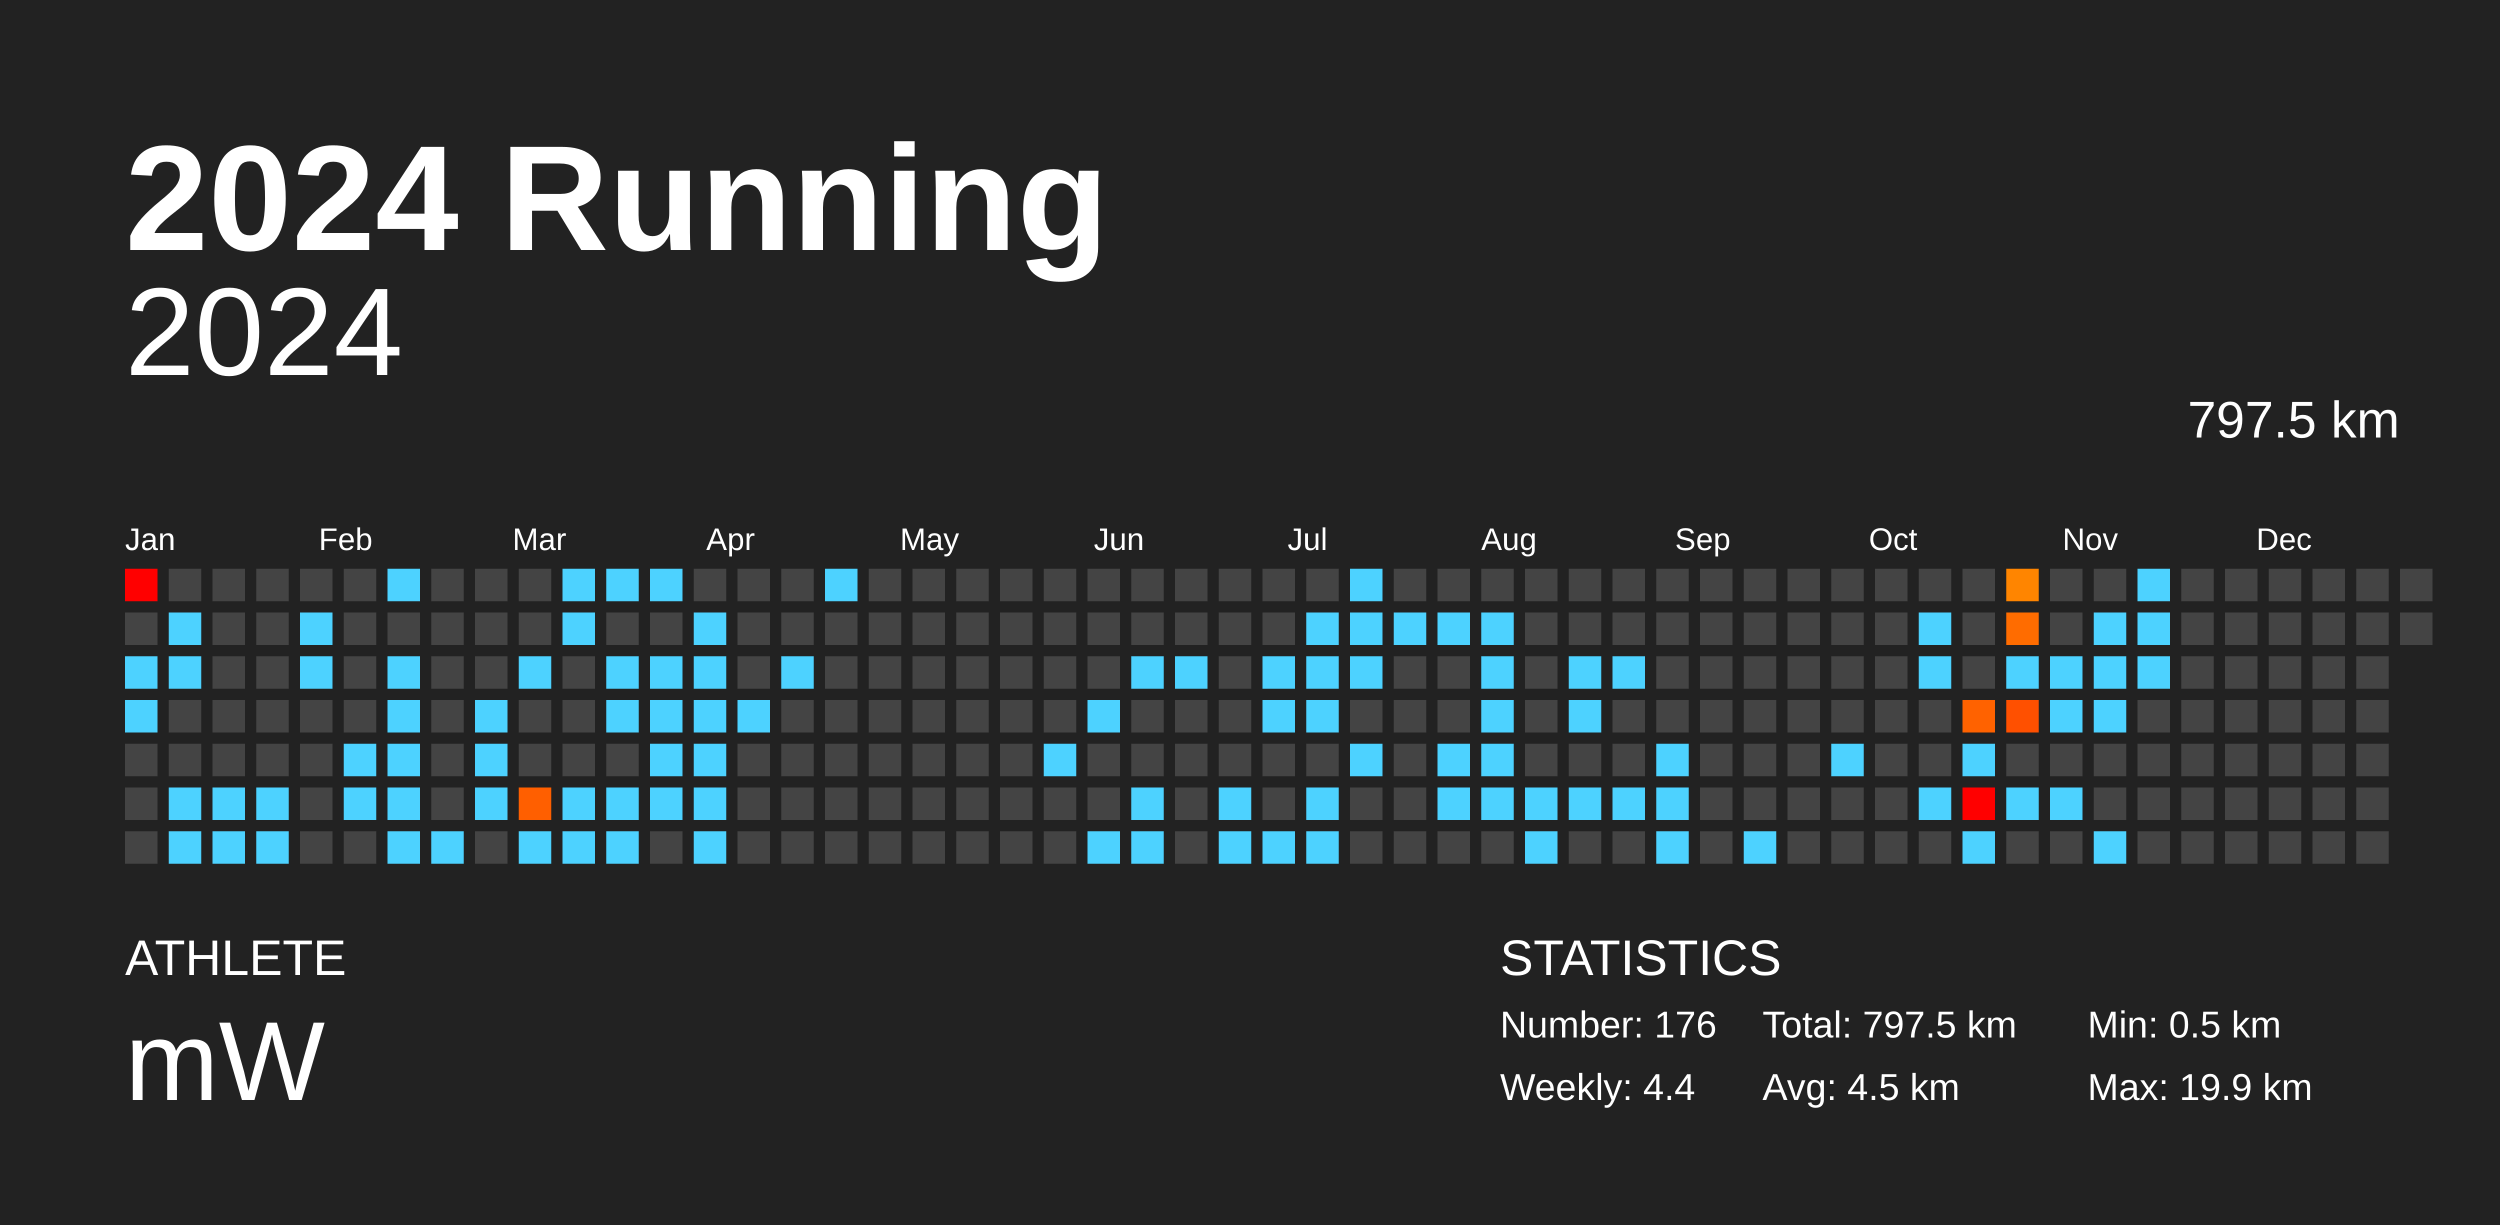
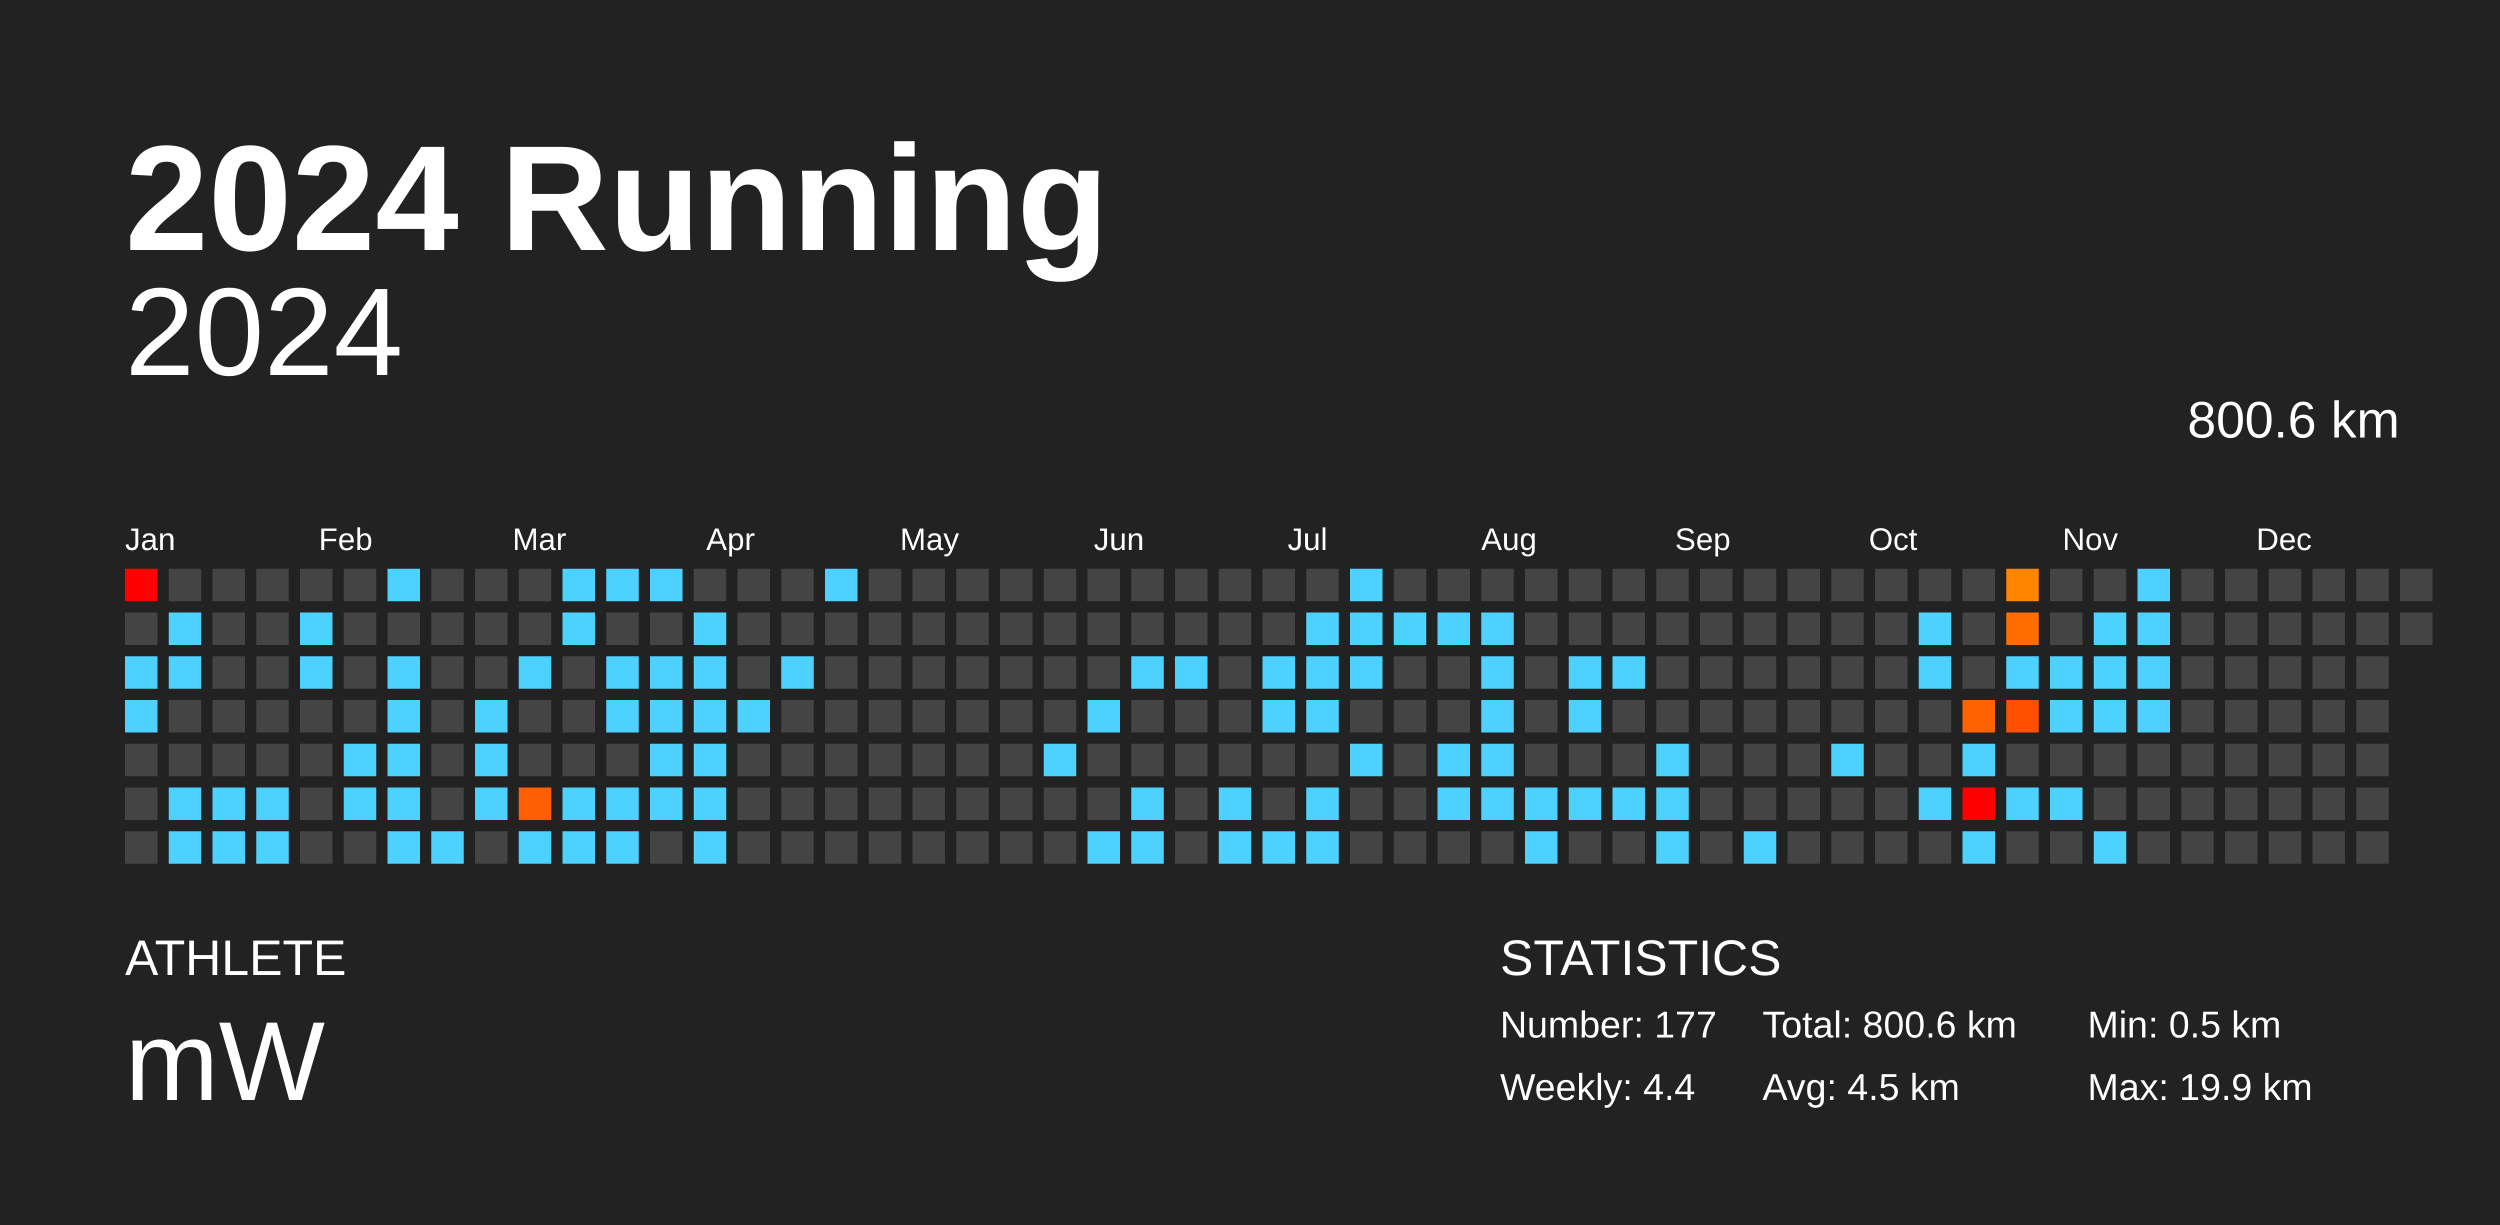
<svg xmlns="http://www.w3.org/2000/svg" baseProfile="full" height="98mm" version="1.1" viewBox="0,0,200,98" width="200mm">
  <defs />
  <rect fill="#222222" height="98" width="200" x="0" y="0" />
  <text fill="#FFFFFF" style="font-size:12px; font-family:Arial; font-weight:bold;" x="10" y="20">2024 Running</text>
  <text fill="#FFFFFF" style="font-size:4px; font-family:Arial" x="10" y="78">ATHLETE</text>
  <text fill="#FFFFFF" style="font-size:9px; font-family:Arial" x="10" y="88">mW</text>
  <text fill="#FFFFFF" style="font-size:4px; font-family:Arial" x="120" y="78">STATISTICS</text>
-   <text fill="#FFFFFF" style="font-size:3px; font-family:Arial" x="120" y="83">Number: 176</text>
+   <text fill="#FFFFFF" style="font-size:3px; font-family:Arial" x="120" y="83">Number: 177</text>
  <text fill="#FFFFFF" style="font-size:3px; font-family:Arial" x="120" y="88">Weekly: 4.4</text>
-   <text fill="#FFFFFF" style="font-size:3px; font-family:Arial" x="141" y="83">Total: 797.5 km</text>
+   <text fill="#FFFFFF" style="font-size:3px; font-family:Arial" x="141" y="83">Total: 800.6 km</text>
  <text fill="#FFFFFF" style="font-size:3px; font-family:Arial" x="141" y="88">Avg: 4.5 km</text>
  <text fill="#FFFFFF" style="font-size:3px; font-family:Arial" x="167" y="83">Min: 0.5 km</text>
  <text fill="#FFFFFF" style="font-size:3px; font-family:Arial" x="167" y="88">Max: 19.9 km</text>
  <text alignment-baseline="hanging" fill="#FFFFFF" style="font-size:10.0px; font-family:Arial;" x="10" y="30">2024</text>
-   <text alignment-baseline="hanging" fill="#FFFFFF" style="font-size:4.125px; font-family:Arial;" x="175" y="35">797.5 km</text>
+   <text alignment-baseline="hanging" fill="#FFFFFF" style="font-size:4.125px; font-family:Arial;" x="175" y="35">800.6 km</text>
  <text fill="#FFFFFF" style="font-size:2.5px; font-family:Arial" x="10.0" y="44">Jan</text>
  <text fill="#FFFFFF" style="font-size:2.5px; font-family:Arial" x="25.5" y="44">Feb</text>
  <text fill="#FFFFFF" style="font-size:2.5px; font-family:Arial" x="41.0" y="44">Mar</text>
  <text fill="#FFFFFF" style="font-size:2.5px; font-family:Arial" x="56.5" y="44">Apr</text>
  <text fill="#FFFFFF" style="font-size:2.5px; font-family:Arial" x="72.0" y="44">May</text>
  <text fill="#FFFFFF" style="font-size:2.5px; font-family:Arial" x="87.5" y="44">Jun</text>
  <text fill="#FFFFFF" style="font-size:2.5px; font-family:Arial" x="103.0" y="44">Jul</text>
  <text fill="#FFFFFF" style="font-size:2.5px; font-family:Arial" x="118.5" y="44">Aug</text>
  <text fill="#FFFFFF" style="font-size:2.5px; font-family:Arial" x="134.0" y="44">Sep</text>
  <text fill="#FFFFFF" style="font-size:2.5px; font-family:Arial" x="149.5" y="44">Oct</text>
  <text fill="#FFFFFF" style="font-size:2.5px; font-family:Arial" x="165.0" y="44">Nov</text>
  <text fill="#FFFFFF" style="font-size:2.5px; font-family:Arial" x="180.5" y="44">Dec</text>
  <rect fill="red" height="2.6" width="2.6" x="10.0" y="45.5" />
  <rect fill="#444444" height="2.6" width="2.6" x="10.0" y="49.0" />
  <rect fill="#4dd2ff" height="2.6" width="2.6" x="10.0" y="52.5" />
  <rect fill="#4dd2ff" height="2.6" width="2.6" x="10.0" y="56.0" />
  <rect fill="#444444" height="2.6" width="2.6" x="10.0" y="59.5" />
  <rect fill="#444444" height="2.6" width="2.6" x="10.0" y="63.0" />
  <rect fill="#444444" height="2.6" width="2.6" x="10.0" y="66.5" />
  <rect fill="#444444" height="2.6" width="2.6" x="13.5" y="45.5" />
  <rect fill="#4dd2ff" height="2.6" width="2.6" x="13.5" y="49.0" />
  <rect fill="#4dd2ff" height="2.6" width="2.6" x="13.5" y="52.5" />
  <rect fill="#444444" height="2.6" width="2.6" x="13.5" y="56.0" />
  <rect fill="#444444" height="2.6" width="2.6" x="13.5" y="59.5" />
  <rect fill="#4dd2ff" height="2.6" width="2.6" x="13.5" y="63.0" />
  <rect fill="#4dd2ff" height="2.6" width="2.6" x="13.5" y="66.5" />
  <rect fill="#444444" height="2.6" width="2.6" x="17.0" y="45.5" />
  <rect fill="#444444" height="2.6" width="2.6" x="17.0" y="49.0" />
  <rect fill="#444444" height="2.6" width="2.6" x="17.0" y="52.5" />
  <rect fill="#444444" height="2.6" width="2.6" x="17.0" y="56.0" />
  <rect fill="#444444" height="2.6" width="2.6" x="17.0" y="59.5" />
  <rect fill="#4dd2ff" height="2.6" width="2.6" x="17.0" y="63.0" />
  <rect fill="#4dd2ff" height="2.6" width="2.6" x="17.0" y="66.5" />
  <rect fill="#444444" height="2.6" width="2.6" x="20.5" y="45.5" />
  <rect fill="#444444" height="2.6" width="2.6" x="20.5" y="49.0" />
  <rect fill="#444444" height="2.6" width="2.6" x="20.5" y="52.5" />
  <rect fill="#444444" height="2.6" width="2.6" x="20.5" y="56.0" />
  <rect fill="#444444" height="2.6" width="2.6" x="20.5" y="59.5" />
  <rect fill="#4dd2ff" height="2.6" width="2.6" x="20.5" y="63.0" />
  <rect fill="#4dd2ff" height="2.6" width="2.6" x="20.5" y="66.5" />
  <rect fill="#444444" height="2.6" width="2.6" x="24.0" y="45.5" />
  <rect fill="#4dd2ff" height="2.6" width="2.6" x="24.0" y="49.0" />
  <rect fill="#4dd2ff" height="2.6" width="2.6" x="24.0" y="52.5" />
  <rect fill="#444444" height="2.6" width="2.6" x="24.0" y="56.0" />
  <rect fill="#444444" height="2.6" width="2.6" x="24.0" y="59.5" />
  <rect fill="#444444" height="2.6" width="2.6" x="24.0" y="63.0" />
  <rect fill="#444444" height="2.6" width="2.6" x="24.0" y="66.5" />
  <rect fill="#444444" height="2.6" width="2.6" x="27.5" y="45.5" />
  <rect fill="#444444" height="2.6" width="2.6" x="27.5" y="49.0" />
  <rect fill="#444444" height="2.6" width="2.6" x="27.5" y="52.5" />
  <rect fill="#444444" height="2.6" width="2.6" x="27.5" y="56.0" />
  <rect fill="#4dd2ff" height="2.6" width="2.6" x="27.5" y="59.5" />
  <rect fill="#4dd2ff" height="2.6" width="2.6" x="27.5" y="63.0" />
  <rect fill="#444444" height="2.6" width="2.6" x="27.5" y="66.5" />
  <rect fill="#4dd2ff" height="2.6" width="2.6" x="31.0" y="45.5" />
  <rect fill="#444444" height="2.6" width="2.6" x="31.0" y="49.0" />
  <rect fill="#4dd2ff" height="2.6" width="2.6" x="31.0" y="52.5" />
  <rect fill="#4dd2ff" height="2.6" width="2.6" x="31.0" y="56.0" />
  <rect fill="#4dd2ff" height="2.6" width="2.6" x="31.0" y="59.5" />
  <rect fill="#4dd2ff" height="2.6" width="2.6" x="31.0" y="63.0" />
  <rect fill="#4dd2ff" height="2.6" width="2.6" x="31.0" y="66.5" />
  <rect fill="#444444" height="2.6" width="2.6" x="34.5" y="45.5" />
  <rect fill="#444444" height="2.6" width="2.6" x="34.5" y="49.0" />
  <rect fill="#444444" height="2.6" width="2.6" x="34.5" y="52.5" />
  <rect fill="#444444" height="2.6" width="2.6" x="34.5" y="56.0" />
  <rect fill="#444444" height="2.6" width="2.6" x="34.5" y="59.5" />
  <rect fill="#444444" height="2.6" width="2.6" x="34.5" y="63.0" />
  <rect fill="#4dd2ff" height="2.6" width="2.6" x="34.5" y="66.5" />
  <rect fill="#444444" height="2.6" width="2.6" x="38.0" y="45.5" />
  <rect fill="#444444" height="2.6" width="2.6" x="38.0" y="49.0" />
  <rect fill="#444444" height="2.6" width="2.6" x="38.0" y="52.5" />
  <rect fill="#4dd2ff" height="2.6" width="2.6" x="38.0" y="56.0" />
  <rect fill="#4dd2ff" height="2.6" width="2.6" x="38.0" y="59.5" />
  <rect fill="#4dd2ff" height="2.6" width="2.6" x="38.0" y="63.0" />
  <rect fill="#444444" height="2.6" width="2.6" x="38.0" y="66.5" />
  <rect fill="#444444" height="2.6" width="2.6" x="41.5" y="45.5" />
  <rect fill="#444444" height="2.6" width="2.6" x="41.5" y="49.0" />
  <rect fill="#4dd2ff" height="2.6" width="2.6" x="41.5" y="52.5" />
  <rect fill="#444444" height="2.6" width="2.6" x="41.5" y="56.0" />
  <rect fill="#444444" height="2.6" width="2.6" x="41.5" y="59.5" />
  <rect fill="#ff5f00" height="2.6" width="2.6" x="41.5" y="63.0" />
  <rect fill="#4dd2ff" height="2.6" width="2.6" x="41.5" y="66.5" />
  <rect fill="#4dd2ff" height="2.6" width="2.6" x="45.0" y="45.5" />
  <rect fill="#4dd2ff" height="2.6" width="2.6" x="45.0" y="49.0" />
  <rect fill="#444444" height="2.6" width="2.6" x="45.0" y="52.5" />
  <rect fill="#444444" height="2.6" width="2.6" x="45.0" y="56.0" />
  <rect fill="#444444" height="2.6" width="2.6" x="45.0" y="59.5" />
  <rect fill="#4dd2ff" height="2.6" width="2.6" x="45.0" y="63.0" />
  <rect fill="#4dd2ff" height="2.6" width="2.6" x="45.0" y="66.5" />
  <rect fill="#4dd2ff" height="2.6" width="2.6" x="48.5" y="45.5" />
  <rect fill="#444444" height="2.6" width="2.6" x="48.5" y="49.0" />
  <rect fill="#4dd2ff" height="2.6" width="2.6" x="48.5" y="52.5" />
  <rect fill="#4dd2ff" height="2.6" width="2.6" x="48.5" y="56.0" />
  <rect fill="#444444" height="2.6" width="2.6" x="48.5" y="59.5" />
  <rect fill="#4dd2ff" height="2.6" width="2.6" x="48.5" y="63.0" />
  <rect fill="#4dd2ff" height="2.6" width="2.6" x="48.5" y="66.5" />
  <rect fill="#4dd2ff" height="2.6" width="2.6" x="52.0" y="45.5" />
  <rect fill="#444444" height="2.6" width="2.6" x="52.0" y="49.0" />
  <rect fill="#4dd2ff" height="2.6" width="2.6" x="52.0" y="52.5" />
  <rect fill="#4dd2ff" height="2.6" width="2.6" x="52.0" y="56.0" />
  <rect fill="#4dd2ff" height="2.6" width="2.6" x="52.0" y="59.5" />
  <rect fill="#4dd2ff" height="2.6" width="2.6" x="52.0" y="63.0" />
  <rect fill="#444444" height="2.6" width="2.6" x="52.0" y="66.5" />
  <rect fill="#444444" height="2.6" width="2.6" x="55.5" y="45.5" />
  <rect fill="#4dd2ff" height="2.6" width="2.6" x="55.5" y="49.0" />
  <rect fill="#4dd2ff" height="2.6" width="2.6" x="55.5" y="52.5" />
  <rect fill="#4dd2ff" height="2.6" width="2.6" x="55.5" y="56.0" />
  <rect fill="#4dd2ff" height="2.6" width="2.6" x="55.5" y="59.5" />
  <rect fill="#4dd2ff" height="2.6" width="2.6" x="55.5" y="63.0" />
  <rect fill="#4dd2ff" height="2.6" width="2.6" x="55.5" y="66.5" />
  <rect fill="#444444" height="2.6" width="2.6" x="59.0" y="45.5" />
  <rect fill="#444444" height="2.6" width="2.6" x="59.0" y="49.0" />
  <rect fill="#444444" height="2.6" width="2.6" x="59.0" y="52.5" />
  <rect fill="#4dd2ff" height="2.6" width="2.6" x="59.0" y="56.0" />
  <rect fill="#444444" height="2.6" width="2.6" x="59.0" y="59.5" />
  <rect fill="#444444" height="2.6" width="2.6" x="59.0" y="63.0" />
  <rect fill="#444444" height="2.6" width="2.6" x="59.0" y="66.5" />
  <rect fill="#444444" height="2.6" width="2.6" x="62.5" y="45.5" />
  <rect fill="#444444" height="2.6" width="2.6" x="62.5" y="49.0" />
  <rect fill="#4dd2ff" height="2.6" width="2.6" x="62.5" y="52.5" />
  <rect fill="#444444" height="2.6" width="2.6" x="62.5" y="56.0" />
  <rect fill="#444444" height="2.6" width="2.6" x="62.5" y="59.5" />
  <rect fill="#444444" height="2.6" width="2.6" x="62.5" y="63.0" />
  <rect fill="#444444" height="2.6" width="2.6" x="62.5" y="66.5" />
  <rect fill="#4dd2ff" height="2.6" width="2.6" x="66.0" y="45.5" />
  <rect fill="#444444" height="2.6" width="2.6" x="66.0" y="49.0" />
  <rect fill="#444444" height="2.6" width="2.6" x="66.0" y="52.5" />
  <rect fill="#444444" height="2.6" width="2.6" x="66.0" y="56.0" />
  <rect fill="#444444" height="2.6" width="2.6" x="66.0" y="59.5" />
  <rect fill="#444444" height="2.6" width="2.6" x="66.0" y="63.0" />
  <rect fill="#444444" height="2.6" width="2.6" x="66.0" y="66.5" />
  <rect fill="#444444" height="2.6" width="2.6" x="69.5" y="45.5" />
  <rect fill="#444444" height="2.6" width="2.6" x="69.5" y="49.0" />
  <rect fill="#444444" height="2.6" width="2.6" x="69.5" y="52.5" />
  <rect fill="#444444" height="2.6" width="2.6" x="69.5" y="56.0" />
  <rect fill="#444444" height="2.6" width="2.6" x="69.5" y="59.5" />
  <rect fill="#444444" height="2.6" width="2.6" x="69.5" y="63.0" />
  <rect fill="#444444" height="2.6" width="2.6" x="69.5" y="66.5" />
  <rect fill="#444444" height="2.6" width="2.6" x="73.0" y="45.5" />
  <rect fill="#444444" height="2.6" width="2.6" x="73.0" y="49.0" />
  <rect fill="#444444" height="2.6" width="2.6" x="73.0" y="52.5" />
  <rect fill="#444444" height="2.6" width="2.6" x="73.0" y="56.0" />
  <rect fill="#444444" height="2.6" width="2.6" x="73.0" y="59.5" />
  <rect fill="#444444" height="2.6" width="2.6" x="73.0" y="63.0" />
  <rect fill="#444444" height="2.6" width="2.6" x="73.0" y="66.5" />
  <rect fill="#444444" height="2.6" width="2.6" x="76.5" y="45.5" />
  <rect fill="#444444" height="2.6" width="2.6" x="76.5" y="49.0" />
  <rect fill="#444444" height="2.6" width="2.6" x="76.5" y="52.5" />
  <rect fill="#444444" height="2.6" width="2.6" x="76.5" y="56.0" />
  <rect fill="#444444" height="2.6" width="2.6" x="76.5" y="59.5" />
  <rect fill="#444444" height="2.6" width="2.6" x="76.5" y="63.0" />
  <rect fill="#444444" height="2.6" width="2.6" x="76.5" y="66.5" />
  <rect fill="#444444" height="2.6" width="2.6" x="80.0" y="45.5" />
  <rect fill="#444444" height="2.6" width="2.6" x="80.0" y="49.0" />
  <rect fill="#444444" height="2.6" width="2.6" x="80.0" y="52.5" />
  <rect fill="#444444" height="2.6" width="2.6" x="80.0" y="56.0" />
  <rect fill="#444444" height="2.6" width="2.6" x="80.0" y="59.5" />
  <rect fill="#444444" height="2.6" width="2.6" x="80.0" y="63.0" />
  <rect fill="#444444" height="2.6" width="2.6" x="80.0" y="66.5" />
  <rect fill="#444444" height="2.6" width="2.6" x="83.5" y="45.5" />
  <rect fill="#444444" height="2.6" width="2.6" x="83.5" y="49.0" />
  <rect fill="#444444" height="2.6" width="2.6" x="83.5" y="52.5" />
  <rect fill="#444444" height="2.6" width="2.6" x="83.5" y="56.0" />
  <rect fill="#4dd2ff" height="2.6" width="2.6" x="83.5" y="59.5" />
  <rect fill="#444444" height="2.6" width="2.6" x="83.5" y="63.0" />
  <rect fill="#444444" height="2.6" width="2.6" x="83.5" y="66.5" />
  <rect fill="#444444" height="2.6" width="2.6" x="87.0" y="45.5" />
  <rect fill="#444444" height="2.6" width="2.6" x="87.0" y="49.0" />
  <rect fill="#444444" height="2.6" width="2.6" x="87.0" y="52.5" />
  <rect fill="#4dd2ff" height="2.6" width="2.6" x="87.0" y="56.0" />
  <rect fill="#444444" height="2.6" width="2.6" x="87.0" y="59.5" />
  <rect fill="#444444" height="2.6" width="2.6" x="87.0" y="63.0" />
  <rect fill="#4dd2ff" height="2.6" width="2.6" x="87.0" y="66.5" />
  <rect fill="#444444" height="2.6" width="2.6" x="90.5" y="45.5" />
  <rect fill="#444444" height="2.6" width="2.6" x="90.5" y="49.0" />
  <rect fill="#4dd2ff" height="2.6" width="2.6" x="90.5" y="52.5" />
  <rect fill="#444444" height="2.6" width="2.6" x="90.5" y="56.0" />
  <rect fill="#444444" height="2.6" width="2.6" x="90.5" y="59.5" />
  <rect fill="#4dd2ff" height="2.6" width="2.6" x="90.5" y="63.0" />
  <rect fill="#4dd2ff" height="2.6" width="2.6" x="90.5" y="66.5" />
  <rect fill="#444444" height="2.6" width="2.6" x="94.0" y="45.5" />
  <rect fill="#444444" height="2.6" width="2.6" x="94.0" y="49.0" />
  <rect fill="#4dd2ff" height="2.6" width="2.6" x="94.0" y="52.5" />
  <rect fill="#444444" height="2.6" width="2.6" x="94.0" y="56.0" />
  <rect fill="#444444" height="2.6" width="2.6" x="94.0" y="59.5" />
  <rect fill="#444444" height="2.6" width="2.6" x="94.0" y="63.0" />
  <rect fill="#444444" height="2.6" width="2.6" x="94.0" y="66.5" />
  <rect fill="#444444" height="2.6" width="2.6" x="97.5" y="45.5" />
  <rect fill="#444444" height="2.6" width="2.6" x="97.5" y="49.0" />
  <rect fill="#444444" height="2.6" width="2.6" x="97.5" y="52.5" />
  <rect fill="#444444" height="2.6" width="2.6" x="97.5" y="56.0" />
  <rect fill="#444444" height="2.6" width="2.6" x="97.5" y="59.5" />
  <rect fill="#4dd2ff" height="2.6" width="2.6" x="97.5" y="63.0" />
  <rect fill="#4dd2ff" height="2.6" width="2.6" x="97.5" y="66.5" />
  <rect fill="#444444" height="2.6" width="2.6" x="101.0" y="45.5" />
  <rect fill="#444444" height="2.6" width="2.6" x="101.0" y="49.0" />
  <rect fill="#4dd2ff" height="2.6" width="2.6" x="101.0" y="52.5" />
  <rect fill="#4dd2ff" height="2.6" width="2.6" x="101.0" y="56.0" />
  <rect fill="#444444" height="2.6" width="2.6" x="101.0" y="59.5" />
  <rect fill="#444444" height="2.6" width="2.6" x="101.0" y="63.0" />
  <rect fill="#4dd2ff" height="2.6" width="2.6" x="101.0" y="66.5" />
  <rect fill="#444444" height="2.6" width="2.6" x="104.5" y="45.5" />
  <rect fill="#4dd2ff" height="2.6" width="2.6" x="104.5" y="49.0" />
  <rect fill="#4dd2ff" height="2.6" width="2.6" x="104.5" y="52.5" />
  <rect fill="#4dd2ff" height="2.6" width="2.6" x="104.5" y="56.0" />
  <rect fill="#444444" height="2.6" width="2.6" x="104.5" y="59.5" />
  <rect fill="#4dd2ff" height="2.6" width="2.6" x="104.5" y="63.0" />
  <rect fill="#4dd2ff" height="2.6" width="2.6" x="104.5" y="66.5" />
  <rect fill="#4dd2ff" height="2.6" width="2.6" x="108.0" y="45.5" />
  <rect fill="#4dd2ff" height="2.6" width="2.6" x="108.0" y="49.0" />
  <rect fill="#4dd2ff" height="2.6" width="2.6" x="108.0" y="52.5" />
  <rect fill="#444444" height="2.6" width="2.6" x="108.0" y="56.0" />
  <rect fill="#4dd2ff" height="2.6" width="2.6" x="108.0" y="59.5" />
  <rect fill="#444444" height="2.6" width="2.6" x="108.0" y="63.0" />
  <rect fill="#444444" height="2.6" width="2.6" x="108.0" y="66.5" />
  <rect fill="#444444" height="2.6" width="2.6" x="111.5" y="45.5" />
  <rect fill="#4dd2ff" height="2.6" width="2.6" x="111.5" y="49.0" />
  <rect fill="#444444" height="2.6" width="2.6" x="111.5" y="52.5" />
  <rect fill="#444444" height="2.6" width="2.6" x="111.5" y="56.0" />
  <rect fill="#444444" height="2.6" width="2.6" x="111.5" y="59.5" />
  <rect fill="#444444" height="2.6" width="2.6" x="111.5" y="63.0" />
  <rect fill="#444444" height="2.6" width="2.6" x="111.5" y="66.5" />
  <rect fill="#444444" height="2.6" width="2.6" x="115.0" y="45.5" />
  <rect fill="#4dd2ff" height="2.6" width="2.6" x="115.0" y="49.0" />
  <rect fill="#444444" height="2.6" width="2.6" x="115.0" y="52.5" />
  <rect fill="#444444" height="2.6" width="2.6" x="115.0" y="56.0" />
  <rect fill="#4dd2ff" height="2.6" width="2.6" x="115.0" y="59.5" />
  <rect fill="#4dd2ff" height="2.6" width="2.6" x="115.0" y="63.0" />
  <rect fill="#444444" height="2.6" width="2.6" x="115.0" y="66.5" />
  <rect fill="#444444" height="2.6" width="2.6" x="118.5" y="45.5" />
  <rect fill="#4dd2ff" height="2.6" width="2.6" x="118.5" y="49.0" />
  <rect fill="#4dd2ff" height="2.6" width="2.6" x="118.5" y="52.5" />
  <rect fill="#4dd2ff" height="2.6" width="2.6" x="118.5" y="56.0" />
  <rect fill="#4dd2ff" height="2.6" width="2.6" x="118.5" y="59.5" />
  <rect fill="#4dd2ff" height="2.6" width="2.6" x="118.5" y="63.0" />
  <rect fill="#444444" height="2.6" width="2.6" x="118.5" y="66.5" />
  <rect fill="#444444" height="2.6" width="2.6" x="122.0" y="45.5" />
  <rect fill="#444444" height="2.6" width="2.6" x="122.0" y="49.0" />
  <rect fill="#444444" height="2.6" width="2.6" x="122.0" y="52.5" />
  <rect fill="#444444" height="2.6" width="2.6" x="122.0" y="56.0" />
  <rect fill="#444444" height="2.6" width="2.6" x="122.0" y="59.5" />
  <rect fill="#4dd2ff" height="2.6" width="2.6" x="122.0" y="63.0" />
  <rect fill="#4dd2ff" height="2.6" width="2.6" x="122.0" y="66.5" />
  <rect fill="#444444" height="2.6" width="2.6" x="125.5" y="45.5" />
  <rect fill="#444444" height="2.6" width="2.6" x="125.5" y="49.0" />
  <rect fill="#4dd2ff" height="2.6" width="2.6" x="125.5" y="52.5" />
  <rect fill="#4dd2ff" height="2.6" width="2.6" x="125.5" y="56.0" />
  <rect fill="#444444" height="2.6" width="2.6" x="125.5" y="59.5" />
  <rect fill="#4dd2ff" height="2.6" width="2.6" x="125.5" y="63.0" />
  <rect fill="#444444" height="2.6" width="2.6" x="125.5" y="66.5" />
  <rect fill="#444444" height="2.6" width="2.6" x="129.0" y="45.5" />
  <rect fill="#444444" height="2.6" width="2.6" x="129.0" y="49.0" />
  <rect fill="#4dd2ff" height="2.6" width="2.6" x="129.0" y="52.5" />
  <rect fill="#444444" height="2.6" width="2.6" x="129.0" y="56.0" />
  <rect fill="#444444" height="2.6" width="2.6" x="129.0" y="59.5" />
  <rect fill="#4dd2ff" height="2.6" width="2.6" x="129.0" y="63.0" />
  <rect fill="#444444" height="2.6" width="2.6" x="129.0" y="66.5" />
  <rect fill="#444444" height="2.6" width="2.6" x="132.5" y="45.5" />
  <rect fill="#444444" height="2.6" width="2.6" x="132.5" y="49.0" />
  <rect fill="#444444" height="2.6" width="2.6" x="132.5" y="52.5" />
  <rect fill="#444444" height="2.6" width="2.6" x="132.5" y="56.0" />
  <rect fill="#4dd2ff" height="2.6" width="2.6" x="132.5" y="59.5" />
  <rect fill="#4dd2ff" height="2.6" width="2.6" x="132.5" y="63.0" />
  <rect fill="#4dd2ff" height="2.6" width="2.6" x="132.5" y="66.5" />
  <rect fill="#444444" height="2.6" width="2.6" x="136.0" y="45.5" />
  <rect fill="#444444" height="2.6" width="2.6" x="136.0" y="49.0" />
  <rect fill="#444444" height="2.6" width="2.6" x="136.0" y="52.5" />
  <rect fill="#444444" height="2.6" width="2.6" x="136.0" y="56.0" />
  <rect fill="#444444" height="2.6" width="2.6" x="136.0" y="59.5" />
  <rect fill="#444444" height="2.6" width="2.6" x="136.0" y="63.0" />
  <rect fill="#444444" height="2.6" width="2.6" x="136.0" y="66.5" />
  <rect fill="#444444" height="2.6" width="2.6" x="139.5" y="45.5" />
  <rect fill="#444444" height="2.6" width="2.6" x="139.5" y="49.0" />
  <rect fill="#444444" height="2.6" width="2.6" x="139.5" y="52.5" />
  <rect fill="#444444" height="2.6" width="2.6" x="139.5" y="56.0" />
  <rect fill="#444444" height="2.6" width="2.6" x="139.5" y="59.5" />
  <rect fill="#444444" height="2.6" width="2.6" x="139.5" y="63.0" />
  <rect fill="#4dd2ff" height="2.6" width="2.6" x="139.5" y="66.5" />
  <rect fill="#444444" height="2.6" width="2.6" x="143.0" y="45.5" />
  <rect fill="#444444" height="2.6" width="2.6" x="143.0" y="49.0" />
  <rect fill="#444444" height="2.6" width="2.6" x="143.0" y="52.5" />
  <rect fill="#444444" height="2.6" width="2.6" x="143.0" y="56.0" />
  <rect fill="#444444" height="2.6" width="2.6" x="143.0" y="59.5" />
  <rect fill="#444444" height="2.6" width="2.6" x="143.0" y="63.0" />
  <rect fill="#444444" height="2.6" width="2.6" x="143.0" y="66.5" />
  <rect fill="#444444" height="2.6" width="2.6" x="146.5" y="45.5" />
  <rect fill="#444444" height="2.6" width="2.6" x="146.5" y="49.0" />
  <rect fill="#444444" height="2.6" width="2.6" x="146.5" y="52.5" />
  <rect fill="#444444" height="2.6" width="2.6" x="146.5" y="56.0" />
  <rect fill="#4dd2ff" height="2.6" width="2.6" x="146.5" y="59.5" />
  <rect fill="#444444" height="2.6" width="2.6" x="146.5" y="63.0" />
  <rect fill="#444444" height="2.6" width="2.6" x="146.5" y="66.5" />
  <rect fill="#444444" height="2.6" width="2.6" x="150.0" y="45.5" />
  <rect fill="#444444" height="2.6" width="2.6" x="150.0" y="49.0" />
  <rect fill="#444444" height="2.6" width="2.6" x="150.0" y="52.5" />
  <rect fill="#444444" height="2.6" width="2.6" x="150.0" y="56.0" />
  <rect fill="#444444" height="2.6" width="2.6" x="150.0" y="59.5" />
  <rect fill="#444444" height="2.6" width="2.6" x="150.0" y="63.0" />
  <rect fill="#444444" height="2.6" width="2.6" x="150.0" y="66.5" />
  <rect fill="#444444" height="2.6" width="2.6" x="153.5" y="45.5" />
  <rect fill="#4dd2ff" height="2.6" width="2.6" x="153.5" y="49.0" />
  <rect fill="#4dd2ff" height="2.6" width="2.6" x="153.5" y="52.5" />
  <rect fill="#444444" height="2.6" width="2.6" x="153.5" y="56.0" />
  <rect fill="#444444" height="2.6" width="2.6" x="153.5" y="59.5" />
  <rect fill="#4dd2ff" height="2.6" width="2.6" x="153.5" y="63.0" />
  <rect fill="#444444" height="2.6" width="2.6" x="153.5" y="66.5" />
  <rect fill="#444444" height="2.6" width="2.6" x="157.0" y="45.5" />
  <rect fill="#444444" height="2.6" width="2.6" x="157.0" y="49.0" />
  <rect fill="#444444" height="2.6" width="2.6" x="157.0" y="52.5" />
  <rect fill="#ff6200" height="2.6" width="2.6" x="157.0" y="56.0" />
  <rect fill="#4dd2ff" height="2.6" width="2.6" x="157.0" y="59.5" />
  <rect fill="red" height="2.6" width="2.6" x="157.0" y="63.0" />
  <rect fill="#4dd2ff" height="2.6" width="2.6" x="157.0" y="66.5" />
  <rect fill="#ff8500" height="2.6" width="2.6" x="160.5" y="45.5" />
  <rect fill="#ff6c00" height="2.6" width="2.6" x="160.5" y="49.0" />
  <rect fill="#4dd2ff" height="2.6" width="2.6" x="160.5" y="52.5" />
  <rect fill="#ff5000" height="2.6" width="2.6" x="160.5" y="56.0" />
  <rect fill="#444444" height="2.6" width="2.6" x="160.5" y="59.5" />
  <rect fill="#4dd2ff" height="2.6" width="2.6" x="160.5" y="63.0" />
  <rect fill="#444444" height="2.6" width="2.6" x="160.5" y="66.5" />
  <rect fill="#444444" height="2.6" width="2.6" x="164.0" y="45.5" />
  <rect fill="#444444" height="2.6" width="2.6" x="164.0" y="49.0" />
  <rect fill="#4dd2ff" height="2.6" width="2.6" x="164.0" y="52.5" />
  <rect fill="#4dd2ff" height="2.6" width="2.6" x="164.0" y="56.0" />
  <rect fill="#444444" height="2.6" width="2.6" x="164.0" y="59.5" />
  <rect fill="#4dd2ff" height="2.6" width="2.6" x="164.0" y="63.0" />
  <rect fill="#444444" height="2.6" width="2.6" x="164.0" y="66.5" />
  <rect fill="#444444" height="2.6" width="2.6" x="167.5" y="45.5" />
  <rect fill="#4dd2ff" height="2.6" width="2.6" x="167.5" y="49.0" />
  <rect fill="#4dd2ff" height="2.6" width="2.6" x="167.5" y="52.5" />
  <rect fill="#4dd2ff" height="2.6" width="2.6" x="167.5" y="56.0" />
  <rect fill="#444444" height="2.6" width="2.6" x="167.5" y="59.5" />
  <rect fill="#444444" height="2.6" width="2.6" x="167.5" y="63.0" />
  <rect fill="#4dd2ff" height="2.6" width="2.6" x="167.5" y="66.5" />
  <rect fill="#4dd2ff" height="2.6" width="2.6" x="171.0" y="45.5" />
  <rect fill="#4dd2ff" height="2.6" width="2.6" x="171.0" y="49.0" />
  <rect fill="#4dd2ff" height="2.6" width="2.6" x="171.0" y="52.5" />
-   <rect fill="#444444" height="2.6" width="2.6" x="171.0" y="56.0" />
+   <rect fill="#4dd2ff" height="2.6" width="2.6" x="171.0" y="56.0" />
  <rect fill="#444444" height="2.6" width="2.6" x="171.0" y="59.5" />
  <rect fill="#444444" height="2.6" width="2.6" x="171.0" y="63.0" />
  <rect fill="#444444" height="2.6" width="2.6" x="171.0" y="66.5" />
  <rect fill="#444444" height="2.6" width="2.6" x="174.5" y="45.5" />
  <rect fill="#444444" height="2.6" width="2.6" x="174.5" y="49.0" />
  <rect fill="#444444" height="2.6" width="2.6" x="174.5" y="52.5" />
  <rect fill="#444444" height="2.6" width="2.6" x="174.5" y="56.0" />
  <rect fill="#444444" height="2.6" width="2.6" x="174.5" y="59.5" />
  <rect fill="#444444" height="2.6" width="2.6" x="174.5" y="63.0" />
  <rect fill="#444444" height="2.6" width="2.6" x="174.5" y="66.5" />
  <rect fill="#444444" height="2.6" width="2.6" x="178.0" y="45.5" />
  <rect fill="#444444" height="2.6" width="2.6" x="178.0" y="49.0" />
  <rect fill="#444444" height="2.6" width="2.6" x="178.0" y="52.5" />
  <rect fill="#444444" height="2.6" width="2.6" x="178.0" y="56.0" />
  <rect fill="#444444" height="2.6" width="2.6" x="178.0" y="59.5" />
  <rect fill="#444444" height="2.6" width="2.6" x="178.0" y="63.0" />
  <rect fill="#444444" height="2.6" width="2.6" x="178.0" y="66.5" />
  <rect fill="#444444" height="2.6" width="2.6" x="181.5" y="45.5" />
  <rect fill="#444444" height="2.6" width="2.6" x="181.5" y="49.0" />
  <rect fill="#444444" height="2.6" width="2.6" x="181.5" y="52.5" />
  <rect fill="#444444" height="2.6" width="2.6" x="181.5" y="56.0" />
  <rect fill="#444444" height="2.6" width="2.6" x="181.5" y="59.5" />
  <rect fill="#444444" height="2.6" width="2.6" x="181.5" y="63.0" />
  <rect fill="#444444" height="2.6" width="2.6" x="181.5" y="66.5" />
  <rect fill="#444444" height="2.6" width="2.6" x="185.0" y="45.5" />
  <rect fill="#444444" height="2.6" width="2.6" x="185.0" y="49.0" />
  <rect fill="#444444" height="2.6" width="2.6" x="185.0" y="52.5" />
  <rect fill="#444444" height="2.6" width="2.6" x="185.0" y="56.0" />
  <rect fill="#444444" height="2.6" width="2.6" x="185.0" y="59.5" />
  <rect fill="#444444" height="2.6" width="2.6" x="185.0" y="63.0" />
  <rect fill="#444444" height="2.6" width="2.6" x="185.0" y="66.5" />
  <rect fill="#444444" height="2.6" width="2.6" x="188.5" y="45.5" />
  <rect fill="#444444" height="2.6" width="2.6" x="188.5" y="49.0" />
  <rect fill="#444444" height="2.6" width="2.6" x="188.5" y="52.5" />
  <rect fill="#444444" height="2.6" width="2.6" x="188.5" y="56.0" />
  <rect fill="#444444" height="2.6" width="2.6" x="188.5" y="59.5" />
  <rect fill="#444444" height="2.6" width="2.6" x="188.5" y="63.0" />
  <rect fill="#444444" height="2.6" width="2.6" x="188.5" y="66.5" />
  <rect fill="#444444" height="2.6" width="2.6" x="192.0" y="45.5" />
  <rect fill="#444444" height="2.6" width="2.6" x="192.0" y="49.0" />
</svg>
